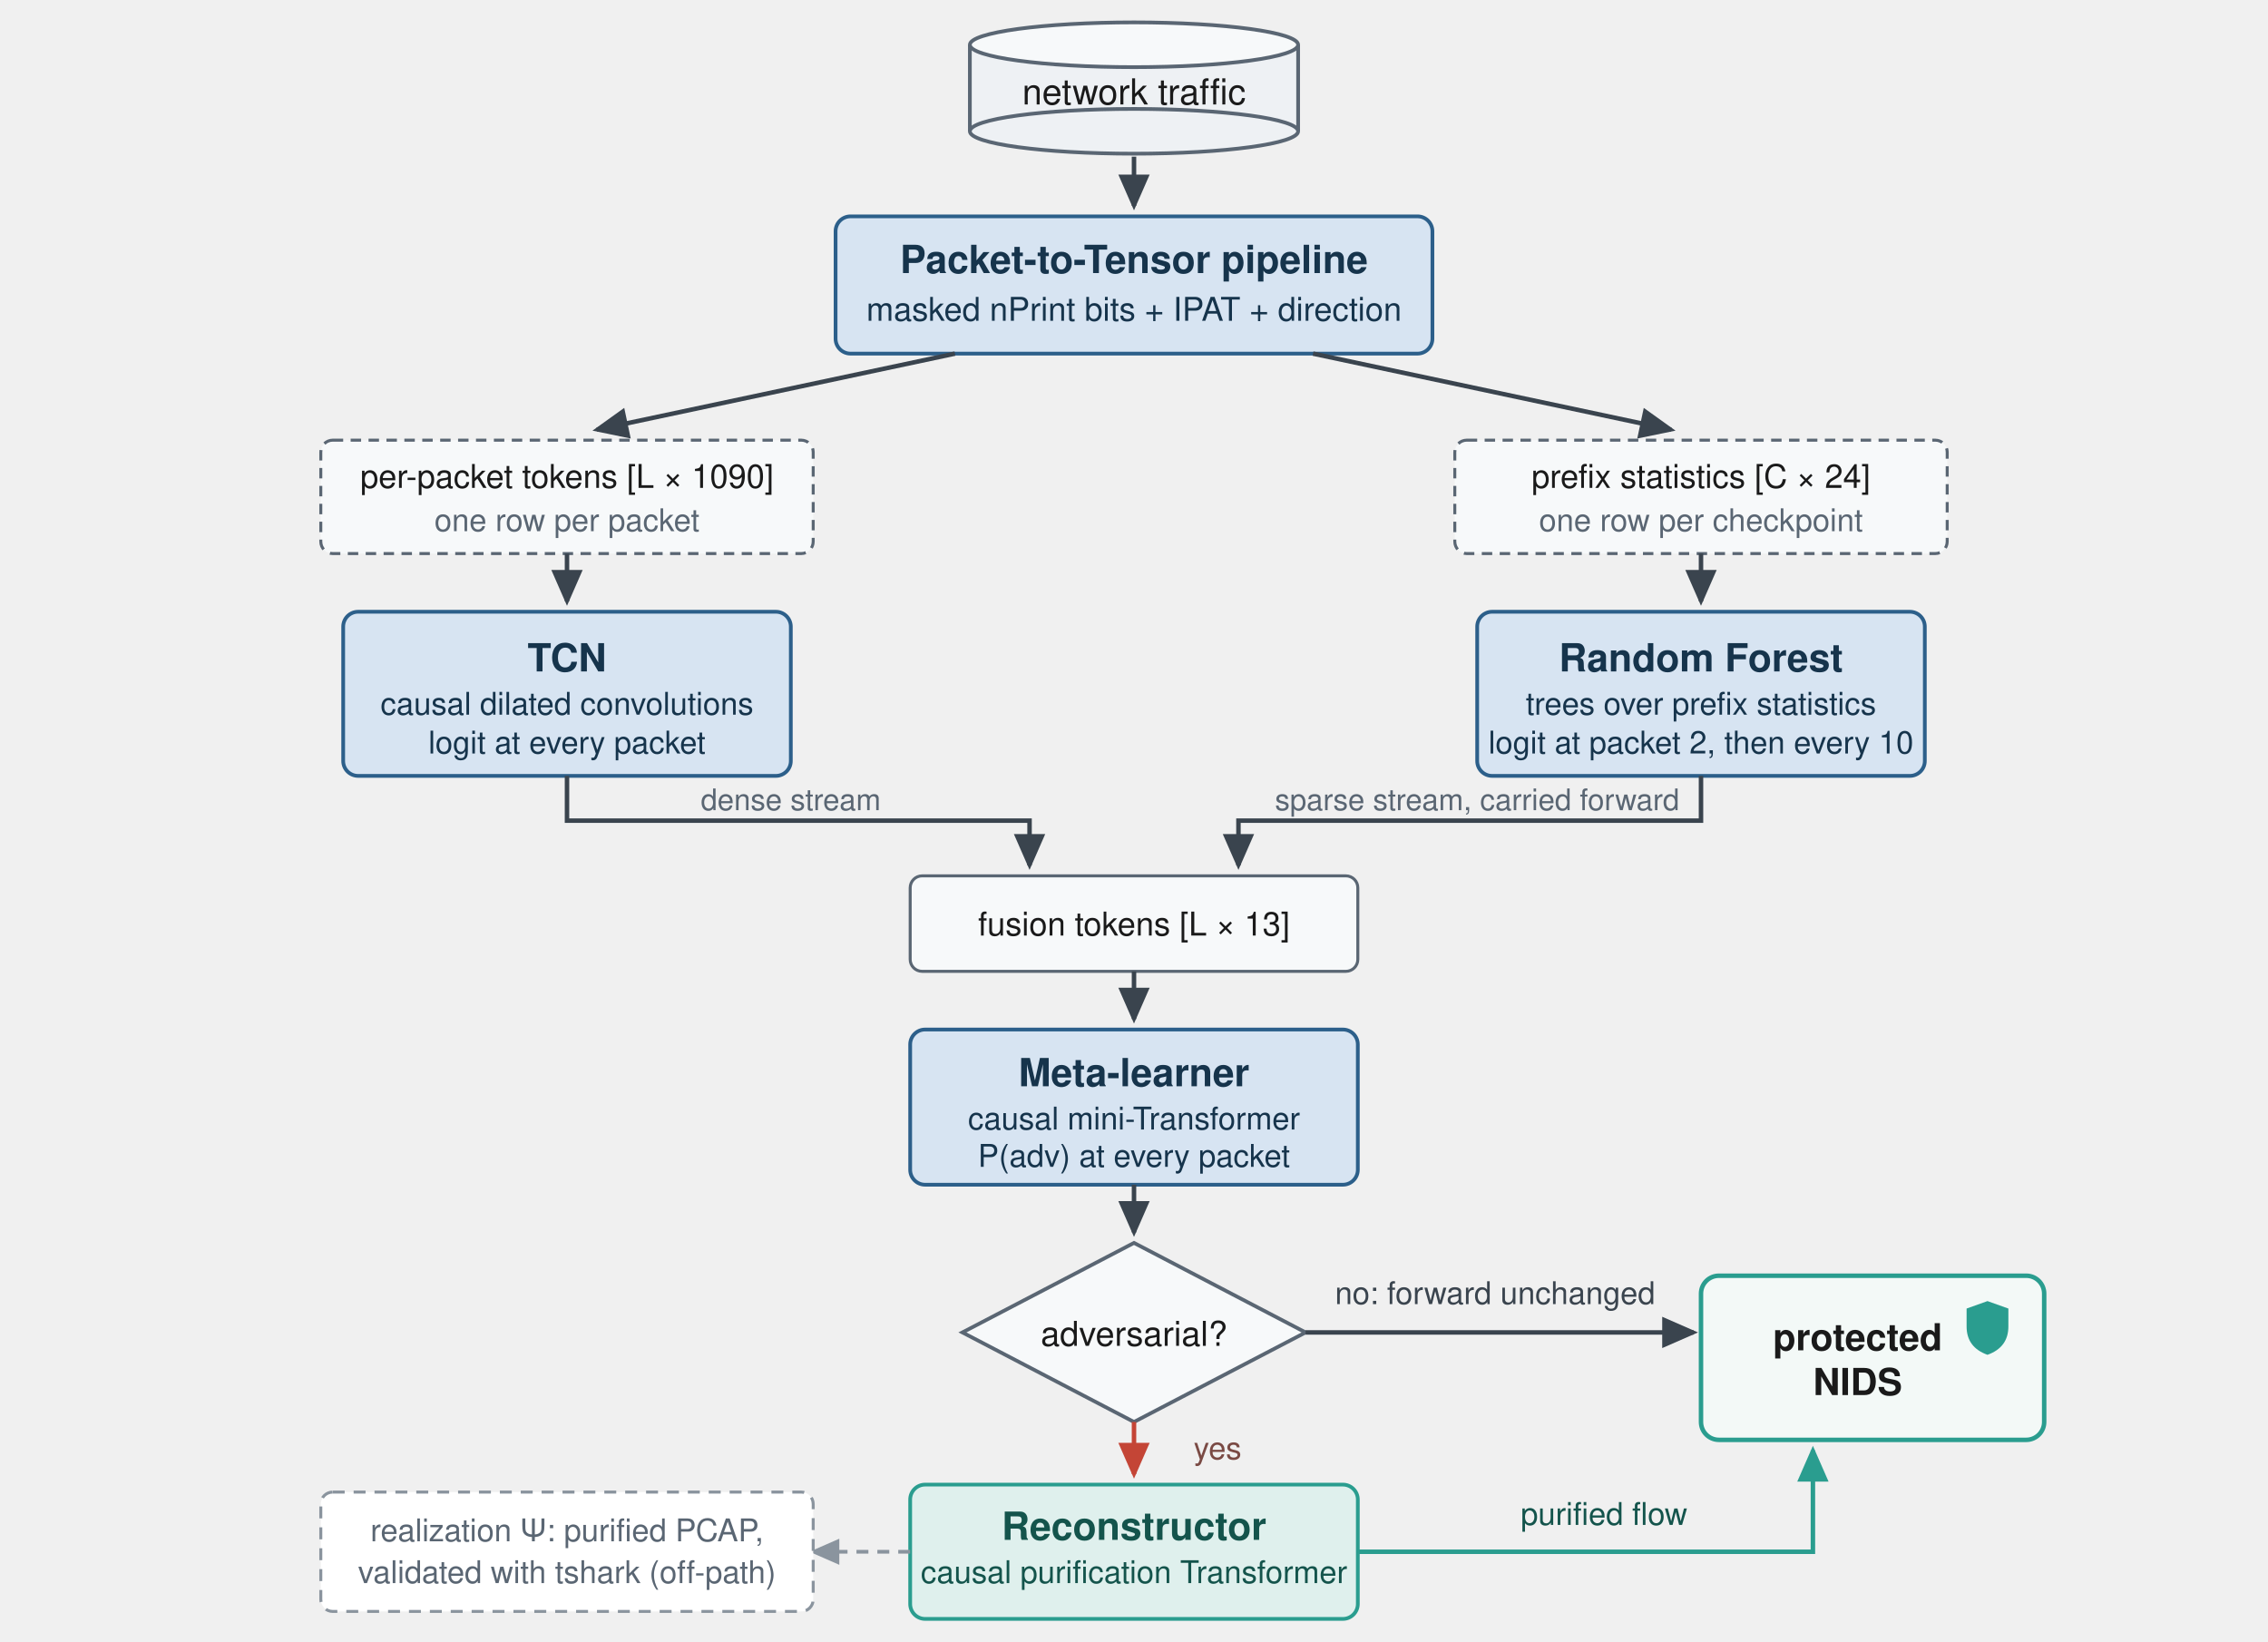
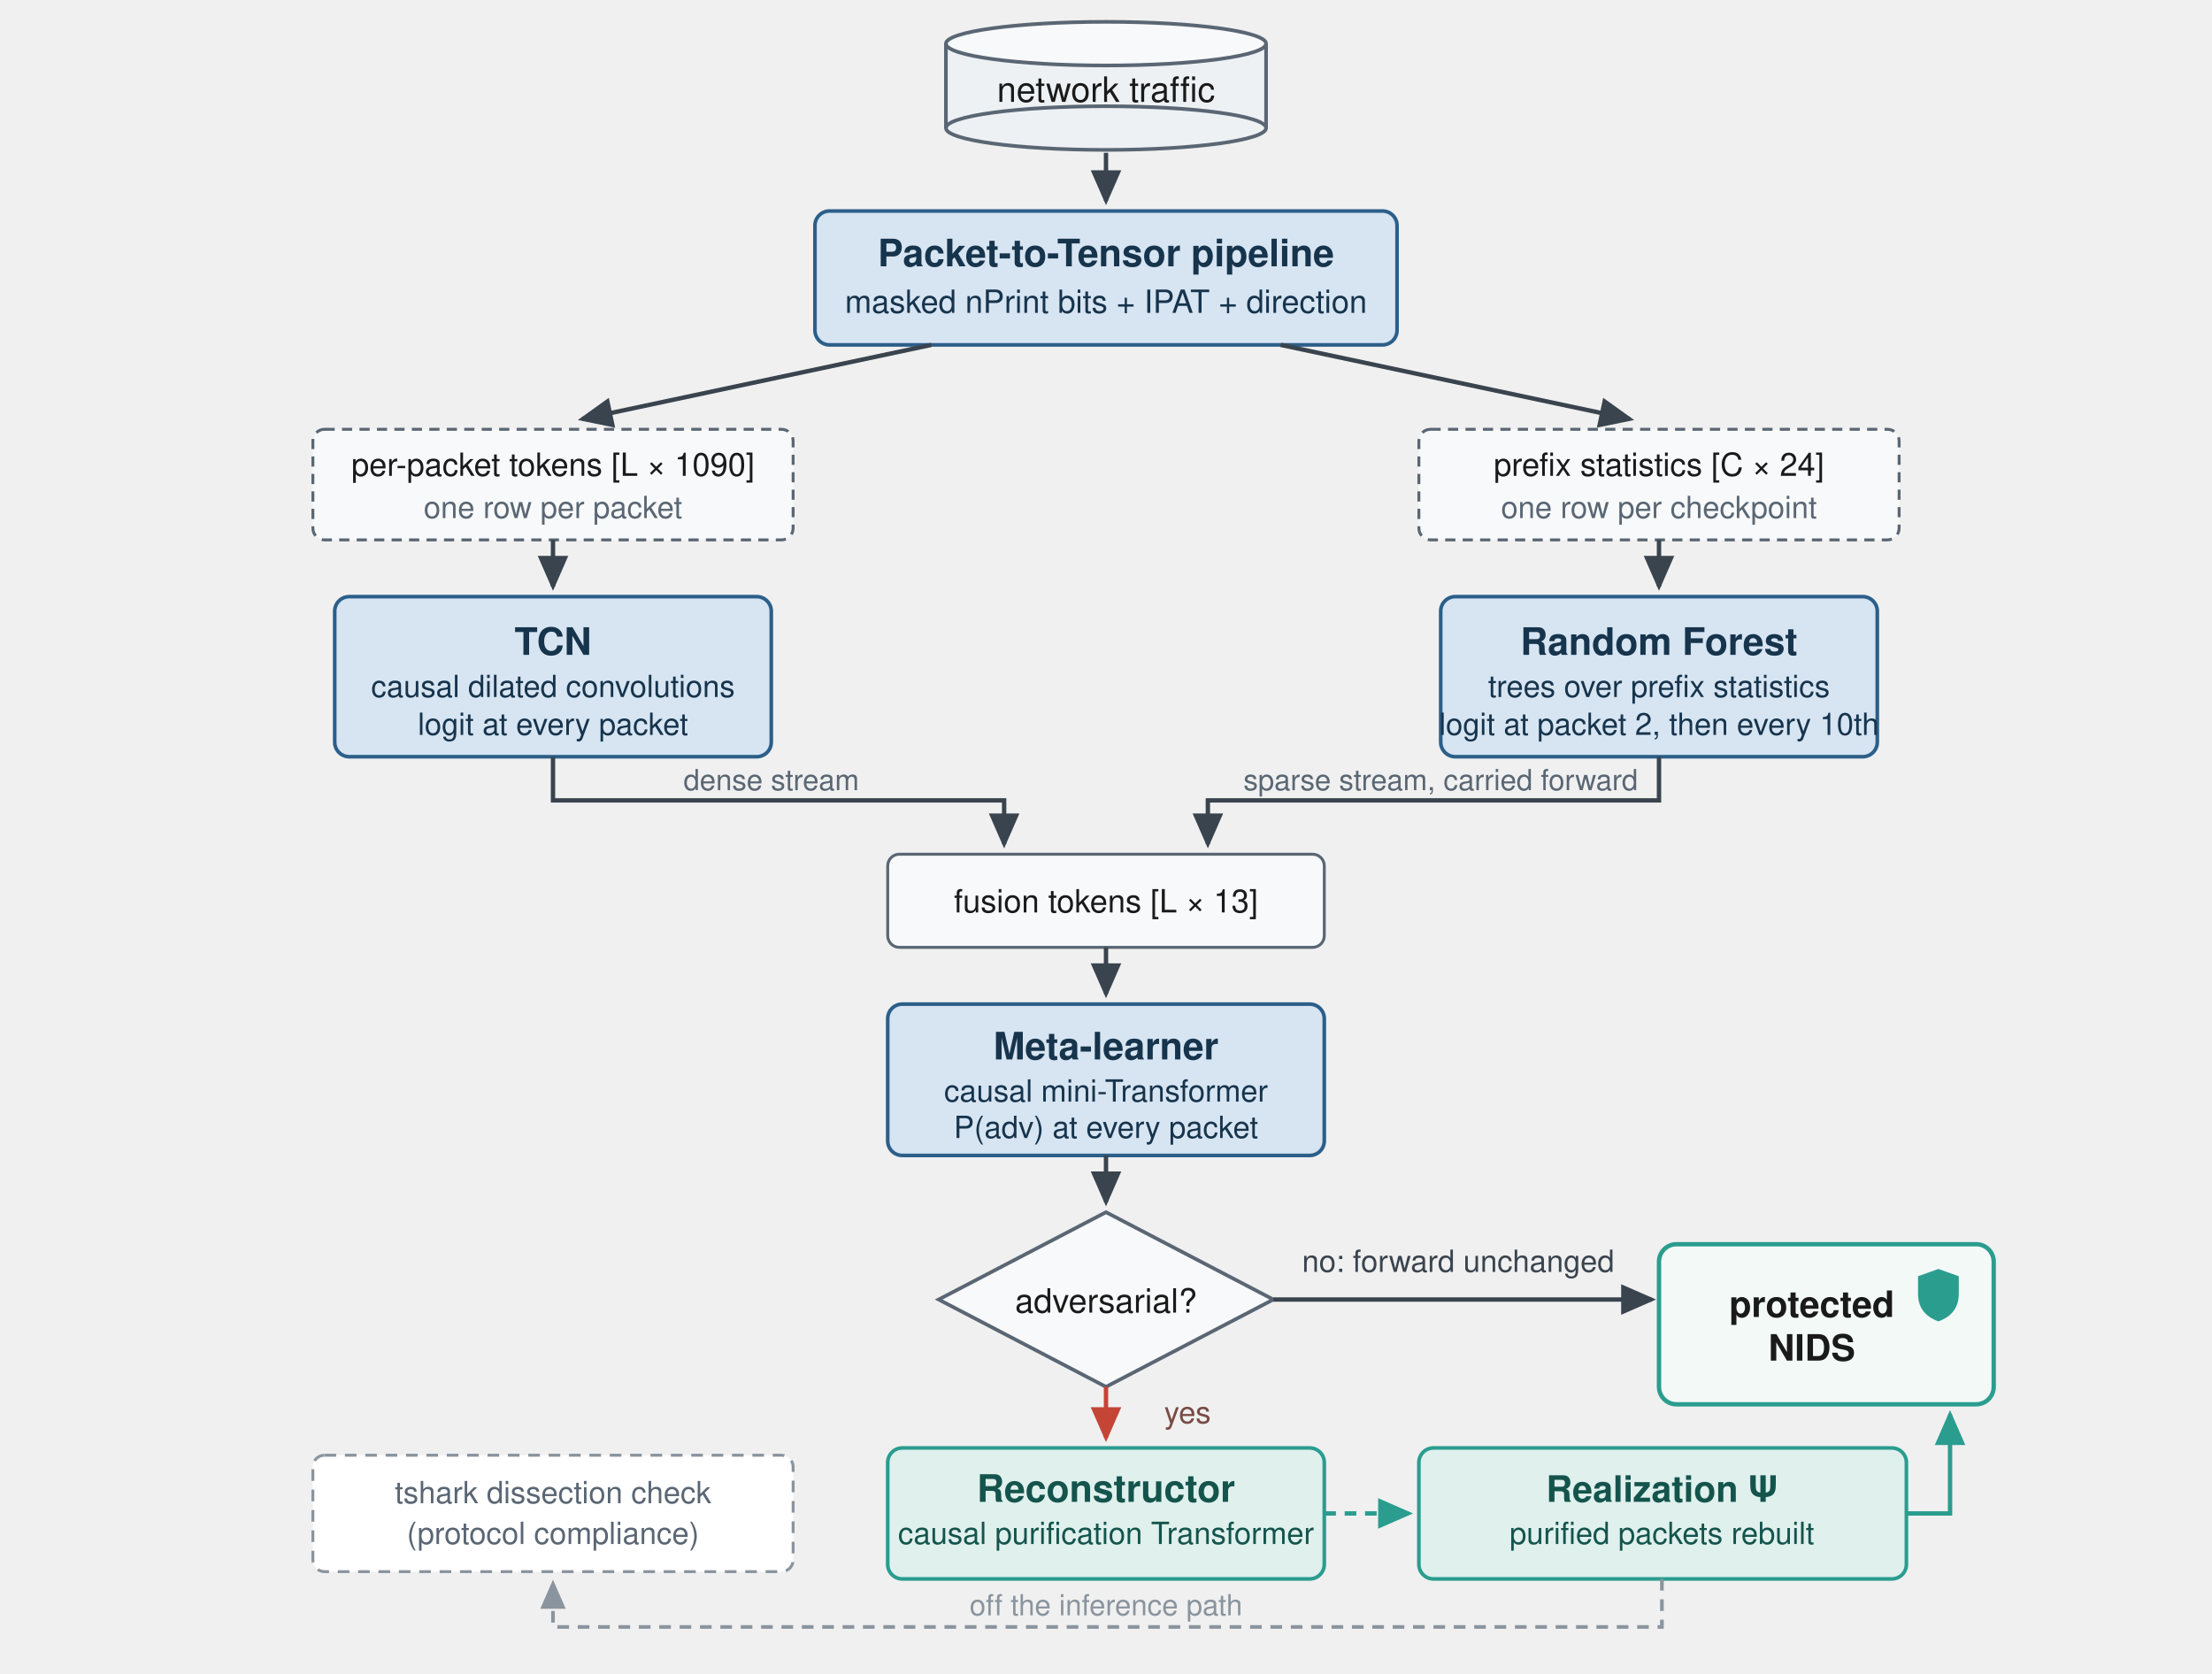
- <svg xmlns="http://www.w3.org/2000/svg" viewBox="0 0 1520 1100" font-family="Helvetica, Arial, sans-serif">
+ <svg xmlns="http://www.w3.org/2000/svg" viewBox="0 0 1520 1150" font-family="Helvetica, Arial, sans-serif">
  <defs>
    <marker id="arr" markerWidth="10" markerHeight="10" refX="7" refY="3.5" orient="auto">
      <path d="M0,0 L8,3.5 L0,7 Z" fill="#3a444e" />
    </marker>
    <marker id="arrRed" markerWidth="10" markerHeight="10" refX="7" refY="3.5" orient="auto">
      <path d="M0,0 L8,3.5 L0,7 Z" fill="#c44536" />
    </marker>
    <marker id="arrTeal" markerWidth="10" markerHeight="10" refX="7" refY="3.5" orient="auto">
      <path d="M0,0 L8,3.5 L0,7 Z" fill="#2a9d8f" />
    </marker>
    <marker id="arrGrey" markerWidth="10" markerHeight="10" refX="7" refY="3.5" orient="auto">
      <path d="M0,0 L8,3.5 L0,7 Z" fill="#8a949e" />
    </marker>
  </defs>
  <g>
    <rect x="650" y="30" width="220" height="58" fill="#eef1f4" stroke="none" />
    <line x1="650" y1="30" x2="650" y2="88" stroke="#5a6673" stroke-width="2.5" />
    <line x1="870" y1="30" x2="870" y2="88" stroke="#5a6673" stroke-width="2.5" />
    <ellipse cx="760" cy="88" rx="110" ry="15" fill="#eef1f4" stroke="#5a6673" stroke-width="2.5" />
    <ellipse cx="760" cy="30" rx="110" ry="15" fill="#f7f9fa" stroke="#5a6673" stroke-width="2.5" />
    <text x="760" y="70" text-anchor="middle" font-size="24" fill="#1a1a1a">network traffic</text>
  </g>
  <line x1="760" y1="105" x2="760" y2="138" stroke="#3a444e" stroke-width="3" marker-end="url(#arr)" />
  <rect x="560" y="145" width="400" height="92" rx="10" fill="#d7e4f2" stroke="#2c5f8a" stroke-width="2.5" />
  <text x="760" y="183" text-anchor="middle" font-size="26" font-weight="bold" fill="#16344c">Packet-to-Tensor pipeline</text>
  <text x="760" y="215" text-anchor="middle" font-size="22" fill="#16344c">masked nPrint bits + IPAT + direction</text>
  <line x1="640" y1="237" x2="400" y2="288" stroke="#3a444e" stroke-width="3" marker-end="url(#arr)" />
  <line x1="880" y1="237" x2="1120" y2="288" stroke="#3a444e" stroke-width="3" marker-end="url(#arr)" />
  <rect x="215" y="295" width="330" height="76" rx="8" fill="#f7f9fa" stroke="#5a6673" stroke-width="2" stroke-dasharray="7,5" />
  <text x="380" y="327" text-anchor="middle" font-size="22" fill="#1a1a1a">per-packet tokens  [L × 1090]</text>
  <text x="380" y="356" text-anchor="middle" font-size="21" fill="#5a6673">one row per packet</text>
  <rect x="975" y="295" width="330" height="76" rx="8" fill="#f7f9fa" stroke="#5a6673" stroke-width="2" stroke-dasharray="7,5" />
  <text x="1140" y="327" text-anchor="middle" font-size="22" fill="#1a1a1a">prefix statistics  [C × 24]</text>
  <text x="1140" y="356" text-anchor="middle" font-size="21" fill="#5a6673">one row per checkpoint</text>
  <line x1="380" y1="371" x2="380" y2="403" stroke="#3a444e" stroke-width="3" marker-end="url(#arr)" />
  <line x1="1140" y1="371" x2="1140" y2="403" stroke="#3a444e" stroke-width="3" marker-end="url(#arr)" />
  <rect x="230" y="410" width="300" height="110" rx="10" fill="#d7e4f2" stroke="#2c5f8a" stroke-width="2.5" />
  <text x="380" y="450" text-anchor="middle" font-size="26" font-weight="bold" fill="#16344c">TCN</text>
  <text x="380" y="479" text-anchor="middle" font-size="21" fill="#16344c">causal dilated convolutions</text>
  <text x="380" y="505" text-anchor="middle" font-size="21" fill="#16344c">logit at every packet</text>
  <rect x="990" y="410" width="300" height="110" rx="10" fill="#d7e4f2" stroke="#2c5f8a" stroke-width="2.5" />
  <text x="1140" y="450" text-anchor="middle" font-size="26" font-weight="bold" fill="#16344c">Random Forest</text>
  <text x="1140" y="479" text-anchor="middle" font-size="21" fill="#16344c">trees over prefix statistics</text>
-   <text x="1140" y="505" text-anchor="middle" font-size="21" fill="#16344c">logit at packet 2, then every 10</text>
+   <text x="1140" y="505" text-anchor="middle" font-size="21" fill="#16344c">logit at packet 2, then every 10th</text>
  <path d="M380,520 V550 H690 V580" fill="none" stroke="#3a444e" stroke-width="3" marker-end="url(#arr)" />
  <path d="M1140,520 V550 H830 V580" fill="none" stroke="#3a444e" stroke-width="3" marker-end="url(#arr)" />
  <text x="530" y="543" text-anchor="middle" font-size="20" fill="#5a6673">dense stream</text>
  <text x="990" y="543" text-anchor="middle" font-size="20" fill="#5a6673">sparse stream, carried forward</text>
  <rect x="610" y="587" width="300" height="64" rx="8" fill="#f7f9fa" stroke="#5a6673" stroke-width="2" />
  <text x="760" y="627" text-anchor="middle" font-size="22" fill="#1a1a1a">fusion tokens  [L × 13]</text>
  <line x1="760" y1="651" x2="760" y2="683" stroke="#3a444e" stroke-width="3" marker-end="url(#arr)" />
  <rect x="610" y="690" width="300" height="104" rx="10" fill="#d7e4f2" stroke="#2c5f8a" stroke-width="2.5" />
  <text x="760" y="728" text-anchor="middle" font-size="26" font-weight="bold" fill="#16344c">Meta-learner</text>
  <text x="760" y="757" text-anchor="middle" font-size="21" fill="#16344c">causal mini-Transformer</text>
  <text x="760" y="782" text-anchor="middle" font-size="21" fill="#16344c">P(adv) at every packet</text>
  <line x1="760" y1="794" x2="760" y2="826" stroke="#3a444e" stroke-width="3" marker-end="url(#arr)" />
  <polygon points="760,833 875,893 760,953 645,893" fill="#f7f9fa" stroke="#5a6673" stroke-width="2.5" />
  <text x="760" y="902" text-anchor="middle" font-size="23" fill="#1a1a1a">adversarial?</text>
  <line x1="875" y1="893" x2="1135" y2="893" stroke="#3a444e" stroke-width="3" marker-end="url(#arr)" />
  <text x="1002" y="874" text-anchor="middle" font-size="21" fill="#3a444e">no: forward unchanged</text>
  <line x1="760" y1="953" x2="760" y2="988" stroke="#c44536" stroke-width="3" marker-end="url(#arrRed)" />
  <text x="800" y="978" text-anchor="start" font-size="21" fill="#7a4a44">yes</text>
  <rect x="610" y="995" width="300" height="90" rx="10" fill="#dff0ed" stroke="#2a9d8f" stroke-width="2.5" />
  <text x="760" y="1032" text-anchor="middle" font-size="26" font-weight="bold" fill="#14544c">Reconstructor</text>
  <text x="760" y="1061" text-anchor="middle" font-size="21" fill="#14544c">causal purification Transformer</text>
-   <path d="M910,1040 H1215 V972" fill="none" stroke="#2a9d8f" stroke-width="3" marker-end="url(#arrTeal)" />
-   <text x="1075" y="1022" text-anchor="middle" font-size="21" fill="#14544c">purified flow</text>
-   <path d="M610,1040 H545" fill="none" stroke="#8a949e" stroke-width="2.5" stroke-dasharray="8,6" marker-end="url(#arrGrey)" />
+   <line x1="910" y1="1040" x2="968" y2="1040" stroke="#2a9d8f" stroke-width="3" marker-end="url(#arrTeal)" stroke-dasharray="8,6" />
+   <rect x="975" y="995" width="335" height="90" rx="10" fill="#dff0ed" stroke="#2a9d8f" stroke-width="2.5" />
+   <text x="1142" y="1032" text-anchor="middle" font-size="25" font-weight="bold" fill="#14544c">Realization Ψ</text>
+   <text x="1142" y="1061" text-anchor="middle" font-size="21" fill="#14544c">purified packets rebuilt</text>
+   <path d="M1310,1040 H1340 V972" fill="none" stroke="#2a9d8f" stroke-width="3" marker-end="url(#arrTeal)" />
+   <path d="M1142,1085 V1118 H380 V1088" fill="none" stroke="#8a949e" stroke-width="2.5" stroke-dasharray="8,6" marker-end="url(#arrGrey)" />
+   <text x="760" y="1110" text-anchor="middle" font-size="20" fill="#8a949e">off the inference path</text>
  <rect x="215" y="1000" width="330" height="80" rx="8" fill="#ffffff" stroke="#8a949e" stroke-width="2" stroke-dasharray="8,6" />
-   <text x="380" y="1033" text-anchor="middle" font-size="21" fill="#5a6673">realization Ψ: purified PCAP,</text>
-   <text x="380" y="1061" text-anchor="middle" font-size="21" fill="#5a6673">validated with tshark (off-path)</text>
+   <text x="380" y="1033" text-anchor="middle" font-size="21" fill="#5a6673">tshark dissection check</text>
+   <text x="380" y="1061" text-anchor="middle" font-size="21" fill="#5a6673">(protocol compliance)</text>
  <rect x="1140" y="855" width="230" height="110" rx="12" fill="#f3f9f7" stroke="#2a9d8f" stroke-width="3" />
  <path d="M1332,872 l14,5 v12 q0,14 -14,19 q-14,-5 -14,-19 v-12 Z" fill="#2a9d8f" />
  <text x="1245" y="905" text-anchor="middle" font-size="25" font-weight="bold" fill="#1a1a1a">protected</text>
  <text x="1245" y="935" text-anchor="middle" font-size="25" font-weight="bold" fill="#1a1a1a">NIDS</text>
</svg>
